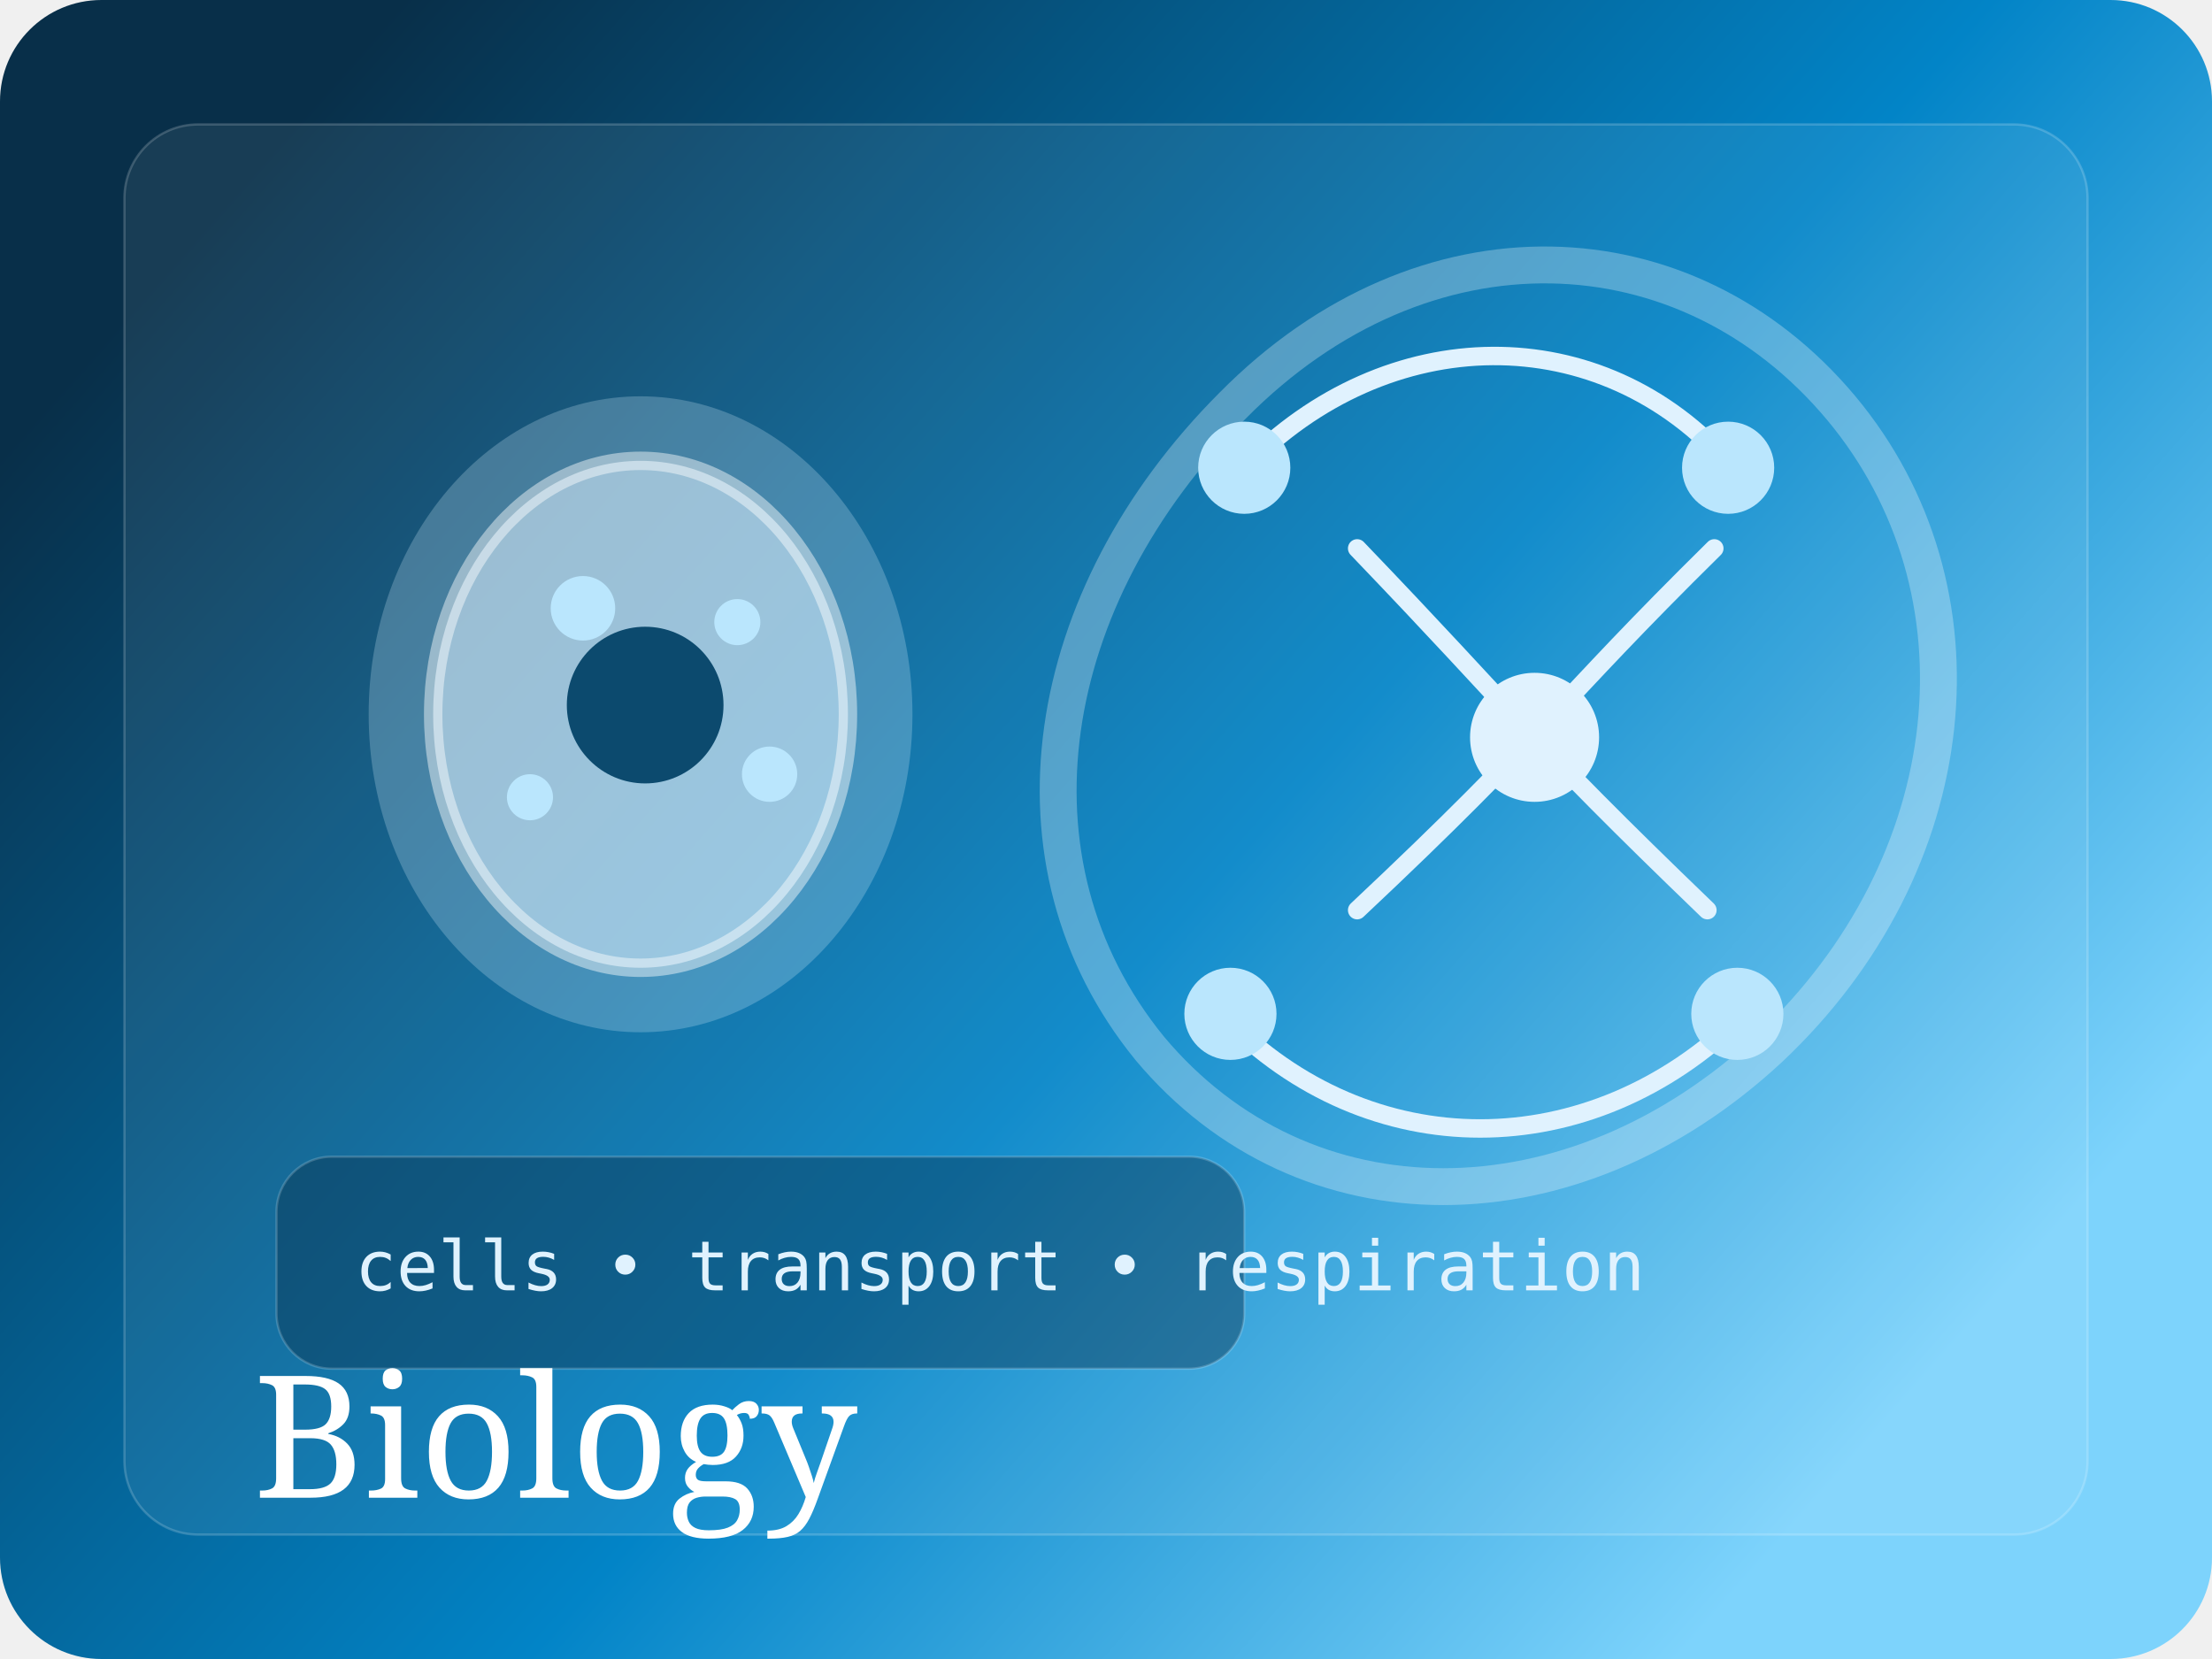
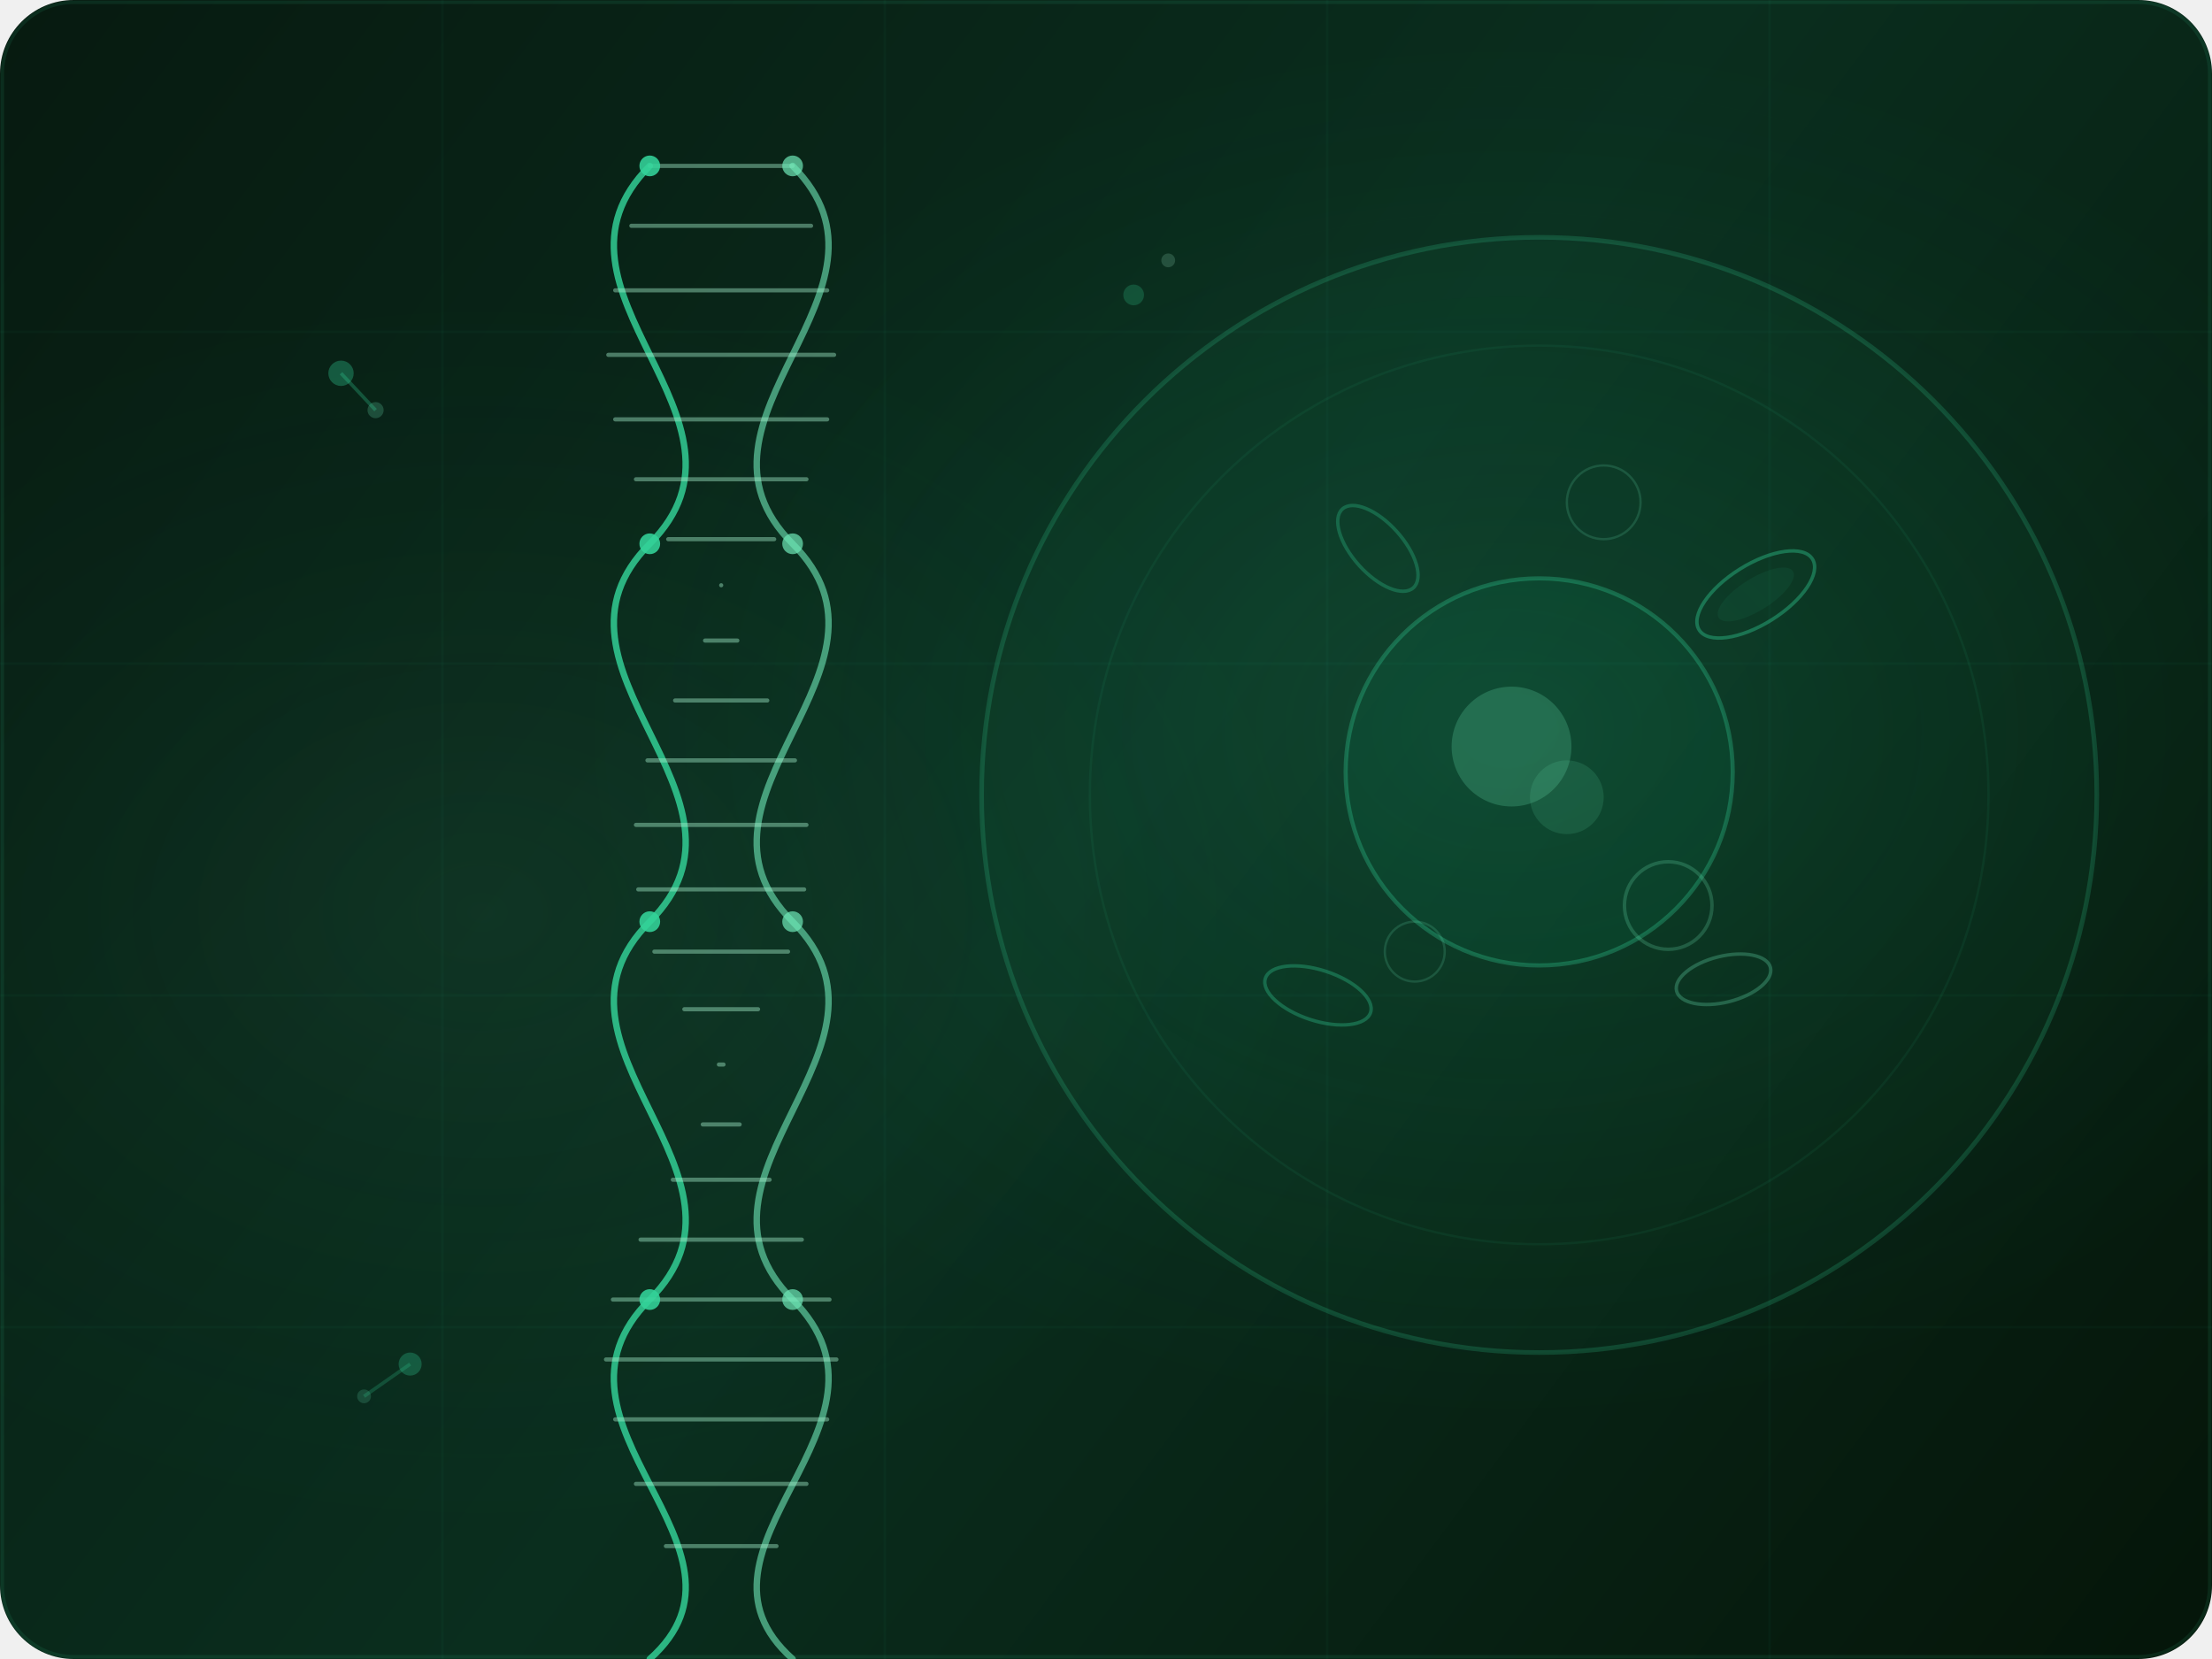
<svg xmlns="http://www.w3.org/2000/svg" width="960" height="720" viewBox="0 0 960 720" fill="none">
  <defs>
-     <linearGradient id="bioBg" x1="122" y1="60" x2="790" y2="650" gradientUnits="userSpaceOnUse">
-       <stop stop-color="#082F49" />
-       <stop offset="0.58" stop-color="#0284C7" />
-       <stop offset="1" stop-color="#7DD3FC" />
+     <linearGradient id="bio-bg" x1="0" y1="0" x2="960" y2="720" gradientUnits="userSpaceOnUse">
+       <stop offset="0%" stop-color="#071a10" />
+       <stop offset="50%" stop-color="#0a2e1e" />
+       <stop offset="100%" stop-color="#051509" />
    </linearGradient>
+     <radialGradient id="bio-glow1" cx="68%" cy="44%" r="42%" gradientUnits="objectBoundingBox">
+       <stop offset="0%" stop-color="#34d399" stop-opacity="0.13" />
+       <stop offset="100%" stop-color="#059669" stop-opacity="0" />
+     </radialGradient>
+     <radialGradient id="bio-glow2" cx="22%" cy="55%" r="38%" gradientUnits="objectBoundingBox">
+       <stop offset="0%" stop-color="#6ee7b7" stop-opacity="0.07" />
+       <stop offset="100%" stop-color="#059669" stop-opacity="0" />
+     </radialGradient>
  </defs>
-   <rect width="960" height="720" rx="44" fill="url(#bioBg)" />
-   <rect x="54" y="54" width="852" height="612" rx="32" fill="white" fill-opacity="0.07" stroke="white" stroke-opacity="0.18" />
-   <ellipse cx="278" cy="310" rx="118" ry="138" fill="#E0F2FE" fill-opacity="0.24" />
-   <ellipse cx="278" cy="310" rx="90" ry="110" fill="#E0F2FE" fill-opacity="0.55" stroke="white" stroke-opacity="0.45" stroke-width="8" />
-   <circle cx="280" cy="306" r="34" fill="#0C4A6E" />
-   <circle cx="253" cy="264" r="14" fill="#BAE6FD" />
-   <circle cx="320" cy="270" r="10" fill="#BAE6FD" />
-   <circle cx="334" cy="336" r="12" fill="#BAE6FD" />
-   <circle cx="230" cy="346" r="10" fill="#BAE6FD" />
-   <path d="M535 176C618 92 732 97 799 177C865 256 853 375 768 455C682 535 566 535 499 455C433 374 452 259 535 176Z" stroke="white" stroke-opacity="0.28" stroke-width="16" />
-   <path d="M540 203C602 139 695 138 751 202" stroke="#E0F2FE" stroke-width="8" stroke-linecap="round" />
-   <path d="M531 441C594 506 690 506 756 441" stroke="#E0F2FE" stroke-width="8" stroke-linecap="round" />
-   <path d="M589 238C660 312 661 318 741 395" stroke="#E0F2FE" stroke-width="8" stroke-linecap="round" />
-   <path d="M744 238C675 306 672 317 589 395" stroke="#E0F2FE" stroke-width="8" stroke-linecap="round" />
-   <circle cx="666" cy="320" r="28" fill="#E0F2FE" />
-   <circle cx="540" cy="203" r="20" fill="#BAE6FD" />
-   <circle cx="750" cy="203" r="20" fill="#BAE6FD" />
-   <circle cx="534" cy="440" r="20" fill="#BAE6FD" />
-   <circle cx="754" cy="440" r="20" fill="#BAE6FD" />
-   <rect x="120" y="502" width="420" height="92" rx="24" fill="#082F49" fill-opacity="0.42" stroke="white" stroke-opacity="0.18" />
-   <text x="154" y="560" fill="#E0F2FE" font-family="JetBrains Mono, monospace" font-size="30">cells • transport • respiration</text>
-   <text x="110" y="650" fill="white" font-family="DM Serif Display, serif" font-size="74">Biology</text>
+   <rect width="960" height="720" rx="32" fill="url(#bio-bg)" />
+   <rect width="960" height="720" rx="32" fill="url(#bio-glow1)" />
+   <rect width="960" height="720" rx="32" fill="url(#bio-glow2)" />
+   <g stroke="#34d399" stroke-opacity="0.035" stroke-width="1">
+     <line x1="0" y1="144" x2="960" y2="144" />
+     <line x1="0" y1="288" x2="960" y2="288" />
+     <line x1="0" y1="432" x2="960" y2="432" />
+     <line x1="0" y1="576" x2="960" y2="576" />
+     <line x1="192" y1="0" x2="192" y2="720" />
+     <line x1="384" y1="0" x2="384" y2="720" />
+     <line x1="576" y1="0" x2="576" y2="720" />
+     <line x1="768" y1="0" x2="768" y2="720" />
+   </g>
+   <circle cx="668" cy="345" r="242" fill="#34d399" fill-opacity="0.03" stroke="#34d399" stroke-opacity="0.20" stroke-width="2" />
+   <circle cx="668" cy="345" r="195" fill="none" stroke="#34d399" stroke-opacity="0.07" stroke-width="1" />
+   <circle cx="668" cy="335" r="84" fill="#059669" fill-opacity="0.10" stroke="#34d399" stroke-opacity="0.30" stroke-width="1.8" />
+   <circle cx="656" cy="324" r="26" fill="#6ee7b7" fill-opacity="0.22" />
+   <circle cx="680" cy="346" r="16" fill="#6ee7b7" fill-opacity="0.13" />
+   <ellipse cx="762" cy="258" rx="29" ry="13" fill="none" stroke="#34d399" stroke-opacity="0.38" stroke-width="1.5" transform="rotate(-32 762 258)" />
+   <ellipse cx="762" cy="258" rx="19" ry="7" fill="#34d399" fill-opacity="0.07" transform="rotate(-32 762 258)" />
+   <ellipse cx="572" cy="432" rx="24" ry="11" fill="none" stroke="#34d399" stroke-opacity="0.32" stroke-width="1.5" transform="rotate(18 572 432)" />
+   <ellipse cx="748" cy="425" rx="21" ry="10" fill="none" stroke="#6ee7b7" stroke-opacity="0.28" stroke-width="1.5" transform="rotate(-14 748 425)" />
+   <ellipse cx="598" cy="238" rx="23" ry="11" fill="none" stroke="#34d399" stroke-opacity="0.28" stroke-width="1.5" transform="rotate(48 598 238)" />
+   <circle cx="724" cy="393" r="19" fill="none" stroke="#6ee7b7" stroke-opacity="0.22" stroke-width="1.5" />
+   <circle cx="614" cy="413" r="13" fill="none" stroke="#6ee7b7" stroke-opacity="0.17" stroke-width="1" />
+   <circle cx="696" cy="218" r="16" fill="none" stroke="#6ee7b7" stroke-opacity="0.17" stroke-width="1" />
+   <path d="M282 72 C228 126 336 182 282 236 C228 290 336 346 282 400 C228 454 336 510 282 564 C228 618 336 672 282 720" stroke="#34d399" stroke-width="2.8" stroke-opacity="0.82" fill="none" stroke-linecap="round" />
+   <path d="M344 72 C398 126 290 182 344 236 C398 290 290 346 344 400 C398 454 290 510 344 564 C398 618 290 672 344 720" stroke="#6ee7b7" stroke-width="2.8" stroke-opacity="0.60" fill="none" stroke-linecap="round" />
+   <g stroke="#a7f3d0" stroke-opacity="0.42" stroke-width="1.8" stroke-linecap="round">
+     <line x1="282" y1="72" x2="344" y2="72" />
+     <line x1="274" y1="98" x2="352" y2="98" />
+     <line x1="267" y1="126" x2="359" y2="126" />
+     <line x1="264" y1="154" x2="362" y2="154" />
+     <line x1="267" y1="182" x2="359" y2="182" />
+     <line x1="276" y1="208" x2="350" y2="208" />
+     <line x1="290" y1="234" x2="336" y2="234" />
+     <line x1="313" y1="254" x2="313" y2="254" />
+     <line x1="320" y1="278" x2="306" y2="278" />
+     <line x1="333" y1="304" x2="293" y2="304" />
+     <line x1="345" y1="330" x2="281" y2="330" />
+     <line x1="350" y1="358" x2="276" y2="358" />
+     <line x1="349" y1="386" x2="277" y2="386" />
+     <line x1="342" y1="413" x2="284" y2="413" />
+     <line x1="329" y1="438" x2="297" y2="438" />
+     <line x1="314" y1="462" x2="312" y2="462" />
+     <line x1="305" y1="488" x2="321" y2="488" />
+     <line x1="292" y1="512" x2="334" y2="512" />
+     <line x1="278" y1="538" x2="348" y2="538" />
+     <line x1="266" y1="564" x2="360" y2="564" />
+     <line x1="263" y1="590" x2="363" y2="590" />
+     <line x1="267" y1="616" x2="359" y2="616" />
+     <line x1="276" y1="644" x2="350" y2="644" />
+     <line x1="289" y1="671" x2="337" y2="671" />
+   </g>
+   <g fill="#34d399" fill-opacity="0.88">
+     <circle cx="282" cy="72" r="4.5" />
+     <circle cx="282" cy="236" r="4.5" />
+     <circle cx="282" cy="400" r="4.5" />
+     <circle cx="282" cy="564" r="4.5" />
+   </g>
+   <g fill="#6ee7b7" fill-opacity="0.70">
+     <circle cx="344" cy="72" r="4.5" />
+     <circle cx="344" cy="236" r="4.5" />
+     <circle cx="344" cy="400" r="4.5" />
+     <circle cx="344" cy="564" r="4.5" />
+   </g>
+   <circle cx="148" cy="162" r="5.5" fill="#34d399" fill-opacity="0.32" />
+   <circle cx="163" cy="178" r="3.5" fill="#6ee7b7" fill-opacity="0.22" />
+   <line x1="148" y1="162" x2="163" y2="178" stroke="#34d399" stroke-opacity="0.28" stroke-width="1.5" />
+   <circle cx="178" cy="592" r="5" fill="#34d399" fill-opacity="0.28" />
+   <circle cx="158" cy="606" r="3" fill="#6ee7b7" fill-opacity="0.18" />
+   <line x1="178" y1="592" x2="158" y2="606" stroke="#34d399" stroke-opacity="0.22" stroke-width="1.5" />
+   <circle cx="492" cy="128" r="4.5" fill="#34d399" fill-opacity="0.22" />
+   <circle cx="507" cy="113" r="3" fill="#a7f3d0" fill-opacity="0.18" />
+   <rect x="1" y="1" width="958" height="718" rx="31" fill="none" stroke="#34d399" stroke-opacity="0.10" stroke-width="1.5" />
</svg>
